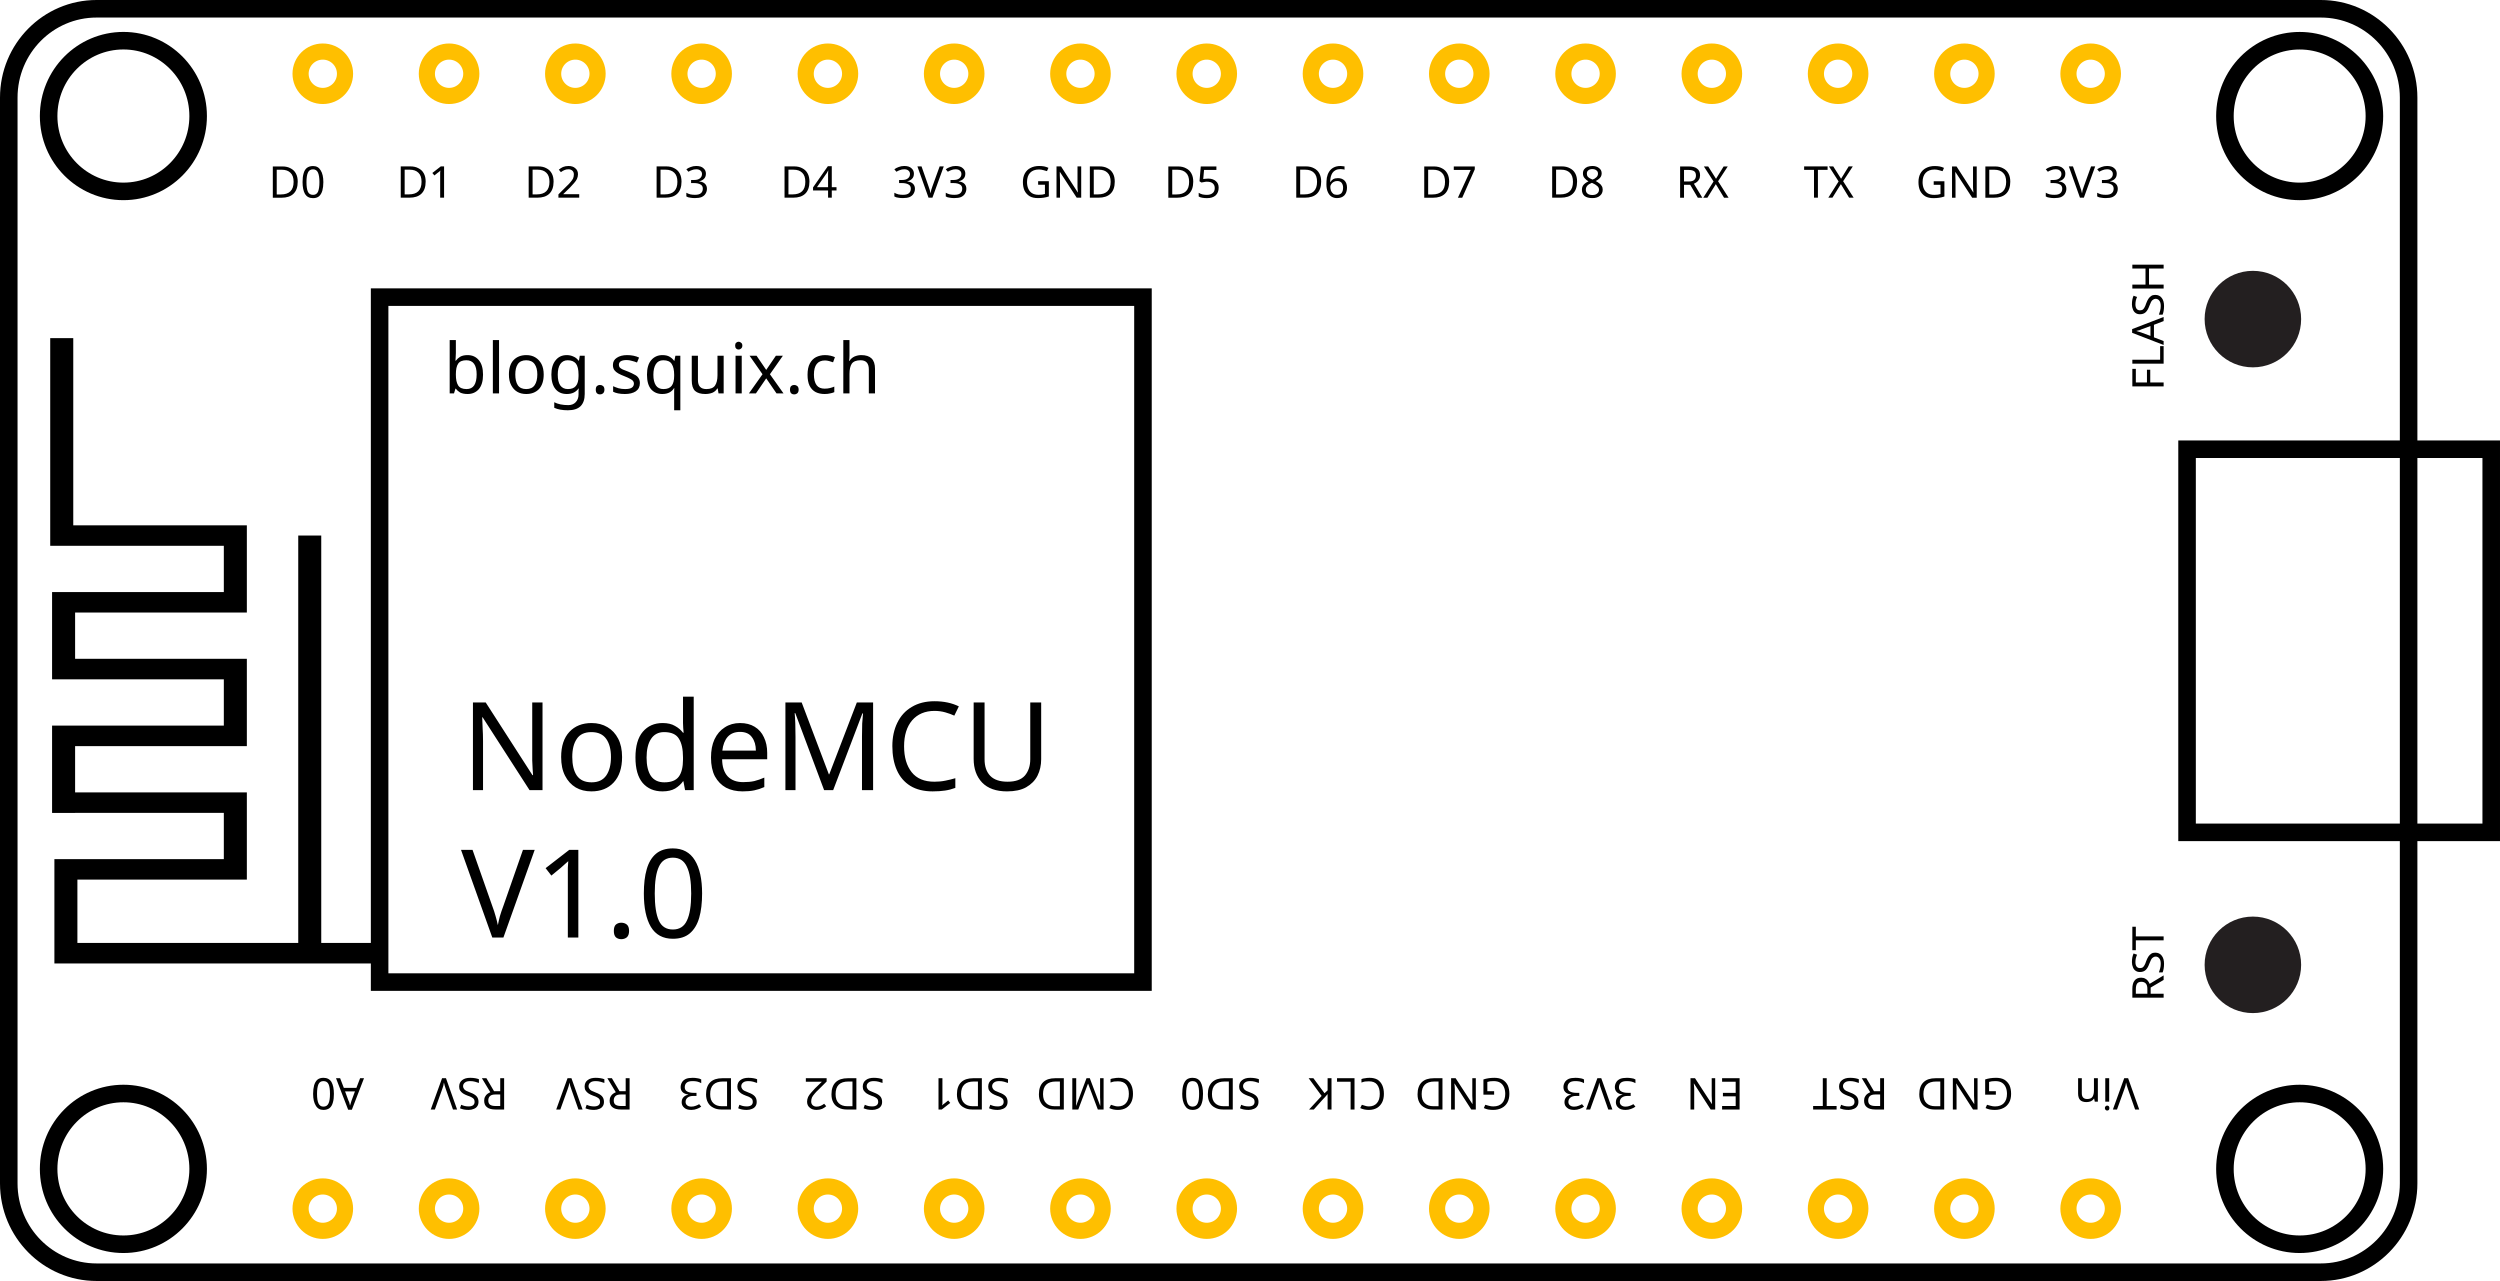
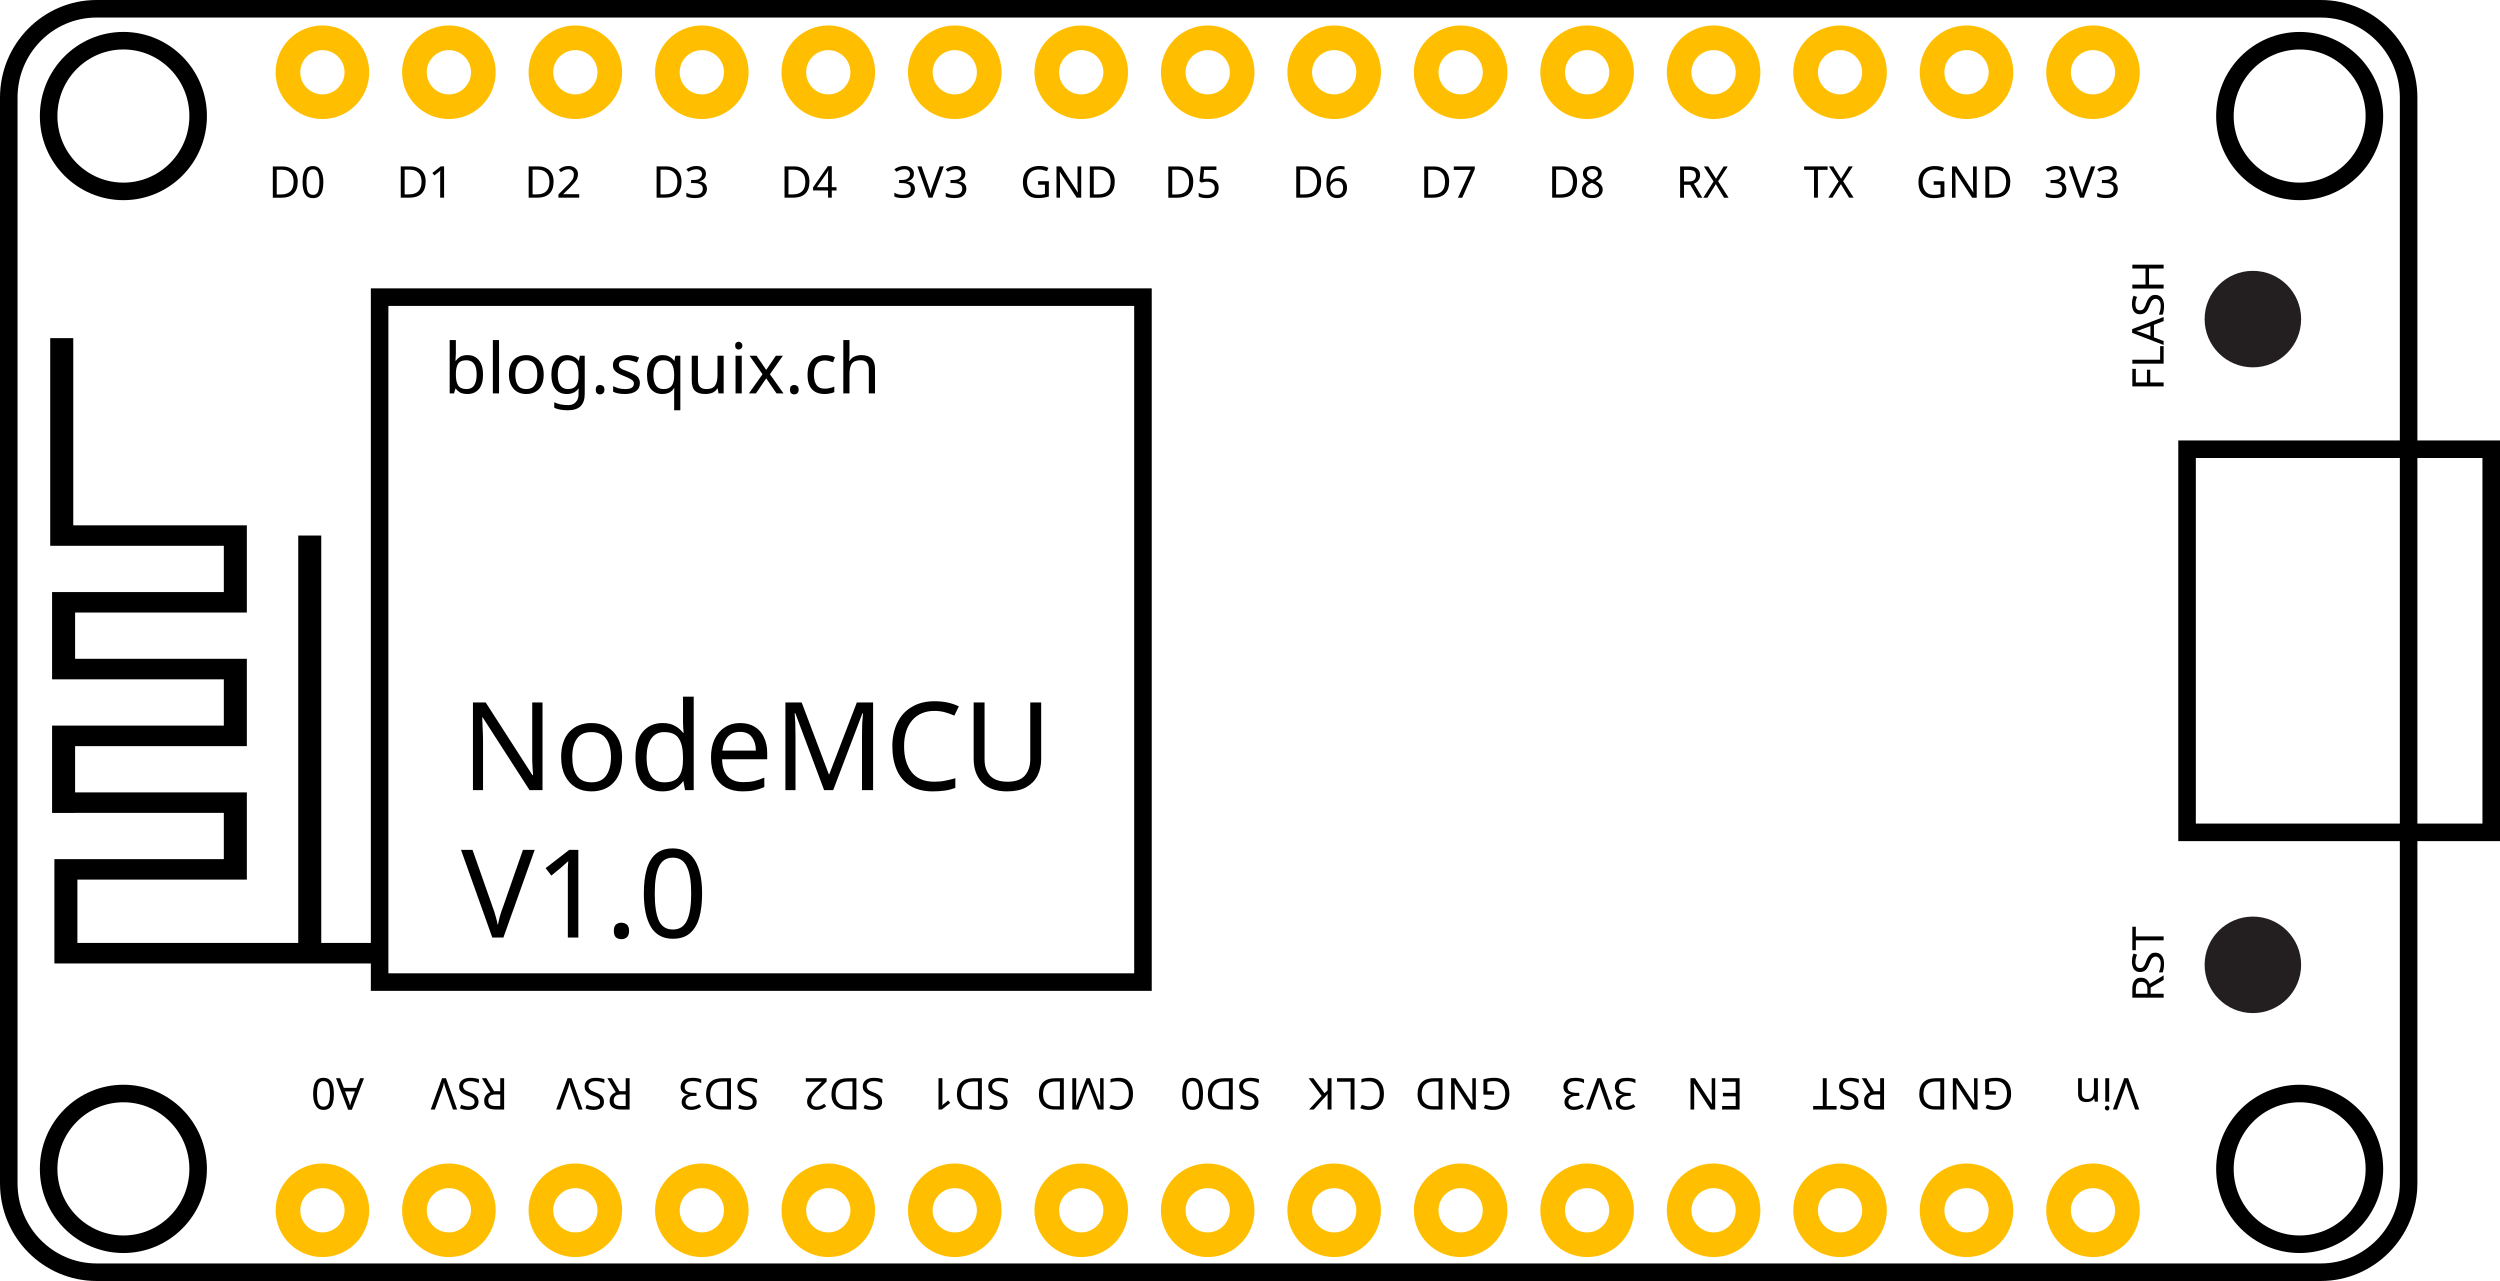
- <svg xmlns="http://www.w3.org/2000/svg" version="1.1" id="Layer_1" x="0px" y="0px" width="177.961" height="91.186" viewBox="0 0 177.961 91.186" enable-background="new 0 0 141 72" xml:space="preserve">
+ <svg xmlns="http://www.w3.org/2000/svg" version="1.1" id="Layer_1" x="0px" y="0px" width="178.165" height="91.291" viewBox="0 0 178.165 91.291" enable-background="new 0 0 141 72" xml:space="preserve">
  <defs id="defs367" />
-   <g id="g1133" transform="matrix(0.9377736,0,0,0.9377736,0.6245735,0.6245735)">
-     <g id="silkscreen">
+   <g id="g906" transform="matrix(0.08,0,0,0.08,-221.9916,-112.9018)">
+     <g id="g908" />
+   </g>
+   <g id="g912" transform="matrix(0.08,0,0,0.08,-221.9916,-112.9018)" />
+   <g id="g920" transform="matrix(0.08,0,0,0.08,-221.9916,-112.9018)" />
+   <g id="g926" transform="matrix(0.08,0,0,0.08,-221.9916,-112.9018)" />
+   <g id="g932" transform="matrix(0.08,0,0,0.08,-221.9916,-112.9018)" />
+   <g id="g938" transform="matrix(0.08,0,0,0.08,-221.9916,-112.9018)" />
+   <g id="g944" transform="matrix(0.08,0,0,0.08,-221.9916,-112.9018)" />
+   <g id="g950" transform="matrix(0.08,0,0,0.08,-221.9916,-112.9018)" />
+   <g id="g956" transform="matrix(0.08,0,0,0.08,-221.9916,-112.9018)" />
+   <g id="g962" transform="matrix(0.08,0,0,0.08,-221.9916,-112.9018)" />
+   <g id="g968" transform="matrix(0.08,0,0,0.08,-221.9916,-112.9018)" />
+   <g id="g974" transform="matrix(0.08,0,0,0.08,-221.9916,-112.9018)" />
+   <g id="g980" transform="matrix(0.08,0,0,0.08,-221.9916,-112.9018)" />
+   <g id="g986" transform="matrix(0.08,0,0,0.08,-221.9916,-112.9018)" />
+   <g id="g992" transform="matrix(0.08,0,0,0.08,-221.9916,-112.9018)" />
+   <g id="g998" transform="matrix(0.08,0,0,0.08,-221.9916,-112.9018)" />
+   <g id="g1004" transform="matrix(0.08,0,0,0.08,-221.9916,-112.9018)" />
+   <g id="g1010" transform="matrix(0.08,0,0,0.08,-221.9916,-112.9018)" />
+   <g id="g1016" transform="matrix(0.08,0,0,0.08,-221.9916,-112.9018)" />
+   <g id="g1022" transform="matrix(0.08,0,0,0.08,-221.9916,-112.9018)" />
+   <g id="g1028" transform="matrix(0.08,0,0,0.08,-221.9916,-112.9018)" />
+   <g id="g1034" transform="matrix(0.08,0,0,0.08,-221.9916,-112.9018)" />
+   <g id="g1040" transform="matrix(0.08,0,0,0.08,-221.9916,-112.9018)" />
+   <g id="g1046" transform="matrix(0.08,0,0,0.08,-221.9916,-112.9018)" />
+   <g id="g1052" transform="matrix(0.08,0,0,0.08,-221.9916,-112.9018)" />
+   <g id="g1058" transform="matrix(0.08,0,0,0.08,-221.9916,-112.9018)" />
+   <g id="g1064" transform="matrix(0.08,0,0,0.08,-221.9916,-112.9018)" />
+   <g id="g1070" transform="matrix(0.08,0,0,0.08,-221.9916,-112.9018)" />
+   <g id="g1076" transform="matrix(0.08,0,0,0.08,-221.9916,-112.9018)" />
+   <g id="g1082" transform="matrix(0.08,0,0,0.08,-221.9916,-112.9018)" />
+   <g id="g1088" transform="matrix(0.08,0,0,0.08,-221.9916,-112.9018)" />
+   <g id="g1102" transform="matrix(0.08,0,0,0.08,-221.9916,-112.9018)" />
+   <g id="g1108" transform="matrix(0.08,0,0,0.08,-221.9916,-112.9018)" />
+   <g id="g1114" transform="matrix(0.08,0,0,0.08,-221.9916,-112.9018)" />
+   <g id="g1128" transform="matrix(0.08,0,0,0.08,-221.9916,-112.9018)" />
+   <g id="g1134" transform="matrix(0.08,0,0,0.08,-221.9916,-112.9018)" />
+   <g id="g1140" transform="matrix(0.08,0,0,0.08,-221.9916,-112.9018)" />
+   <g id="g1146" transform="matrix(0.08,0,0,0.08,-221.9916,-112.9018)" />
+   <g id="g1152" transform="matrix(0.08,0,0,0.08,-221.9916,-112.9018)" />
+   <g id="g1158" transform="matrix(0.08,0,0,0.08,-221.9916,-112.9018)" />
+   <g id="g1164" transform="matrix(0.08,0,0,0.08,-221.9916,-112.9018)" />
+   <g id="g1170" transform="matrix(0.08,0,0,0.08,-221.9916,-112.9018)" />
+   <g id="g1176" transform="matrix(0.08,0,0,0.08,-221.9916,-112.9018)" />
+   <g id="g1182" transform="matrix(0.08,0,0,0.08,-221.9916,-112.9018)" />
+   <g id="g1188" transform="matrix(0.08,0,0,0.08,-221.9916,-112.9018)" />
+   <g id="g1194" transform="matrix(0.08,0,0,0.08,-221.9916,-112.9018)" />
+   <g id="g1200" transform="matrix(0.08,0,0,0.08,-221.9916,-112.9018)" />
+   <g id="g1206" transform="matrix(0.08,0,0,0.08,-221.9916,-112.9018)" />
+   <g id="g1212" transform="matrix(0.08,0,0,0.08,-221.9916,-112.9018)" />
+   <g id="g1218" transform="matrix(0.08,0,0,0.08,-221.9916,-112.9018)" />
+   <g id="g1224" transform="matrix(0.08,0,0,0.08,-221.9916,-112.9018)" />
+   <g id="g1230" transform="matrix(0.08,0,0,0.08,-221.9916,-112.9018)" />
+   <g id="g1236" transform="matrix(0.08,0,0,0.08,-221.9916,-112.9018)" />
+   <g id="g1242" transform="matrix(0.08,0,0,0.08,-221.9916,-112.9018)" />
+   <g id="g1248" transform="matrix(0.08,0,0,0.08,-221.9916,-112.9018)" />
+   <g id="g1254" transform="matrix(0.08,0,0,0.08,-221.9916,-112.9018)" />
+   <g id="g1260" transform="matrix(0.08,0,0,0.08,-221.9916,-112.9018)" />
+   <g id="g1266" transform="matrix(0.08,0,0,0.08,-221.9916,-112.9018)" />
+   <g id="g1272" transform="matrix(0.08,0,0,0.08,-221.9916,-112.9018)" />
+   <g id="g1278" transform="matrix(0.08,0,0,0.08,-221.9916,-112.9018)" />
+   <g id="g1284" transform="matrix(0.08,0,0,0.08,-221.9916,-112.9018)" />
+   <g id="g1290" transform="matrix(0.08,0,0,0.08,-221.9916,-112.9018)" />
+   <g id="g1296" transform="matrix(0.08,0,0,0.08,-221.9916,-112.9018)" />
+   <g id="g1302" transform="matrix(0.08,0,0,0.08,-221.9916,-112.9018)" />
+   <g id="g1308" transform="matrix(0.08,0,0,0.08,-221.9916,-112.9018)" />
+   <g id="g1314" transform="matrix(0.08,0,0,0.08,-221.9916,-112.9018)" />
+   <g id="g1320" transform="matrix(0.08,0,0,0.08,-221.9916,-112.9018)" />
+   <g id="g1326" transform="matrix(0.08,0,0,0.08,-221.9916,-112.9018)" />
+   <g id="g1332" transform="matrix(0.08,0,0,0.08,-221.9916,-112.9018)" />
+   <g id="g1338" transform="matrix(0.08,0,0,0.08,-221.9916,-112.9018)" />
+   <g id="g1344" transform="matrix(0.08,0,0,0.08,-221.9916,-112.9018)" />
+   <g id="g1350" transform="matrix(0.08,0,0,0.08,-221.9916,-112.9018)" />
+   <g id="g1356" transform="matrix(0.08,0,0,0.08,-221.9916,-112.9018)" />
+   <g id="g1362" transform="matrix(0.08,0,0,0.08,-221.9916,-112.9018)" />
+   <g id="g1368" transform="matrix(0.08,0,0,0.08,-221.9916,-112.9018)" />
+   <g id="g1374" transform="matrix(0.08,0,0,0.08,-221.9916,-112.9018)" />
+   <g id="g1380" transform="matrix(0.08,0,0,0.08,-221.9916,-112.9018)" />
+   <g id="g1386" transform="matrix(0.08,0,0,0.08,-221.9916,-112.9018)" />
+   <g id="g1392" transform="matrix(0.08,0,0,0.08,-221.9916,-112.9018)" />
+   <g id="g1398" transform="matrix(0.08,0,0,0.08,-221.9916,-112.9018)" />
+   <g id="g1404" transform="matrix(0.08,0,0,0.08,-221.9916,-112.9018)" />
+   <g id="g1410" transform="matrix(0.08,0,0,0.08,-221.9916,-112.9018)" />
+   <g id="g1416" transform="matrix(0.08,0,0,0.08,-221.9916,-112.9018)" />
+   <g id="g1422" transform="matrix(0.08,0,0,0.08,-221.9916,-112.9018)" />
+   <g id="g1428" transform="matrix(0.08,0,0,0.08,-221.9916,-112.9018)" />
+   <g id="g1434" transform="matrix(0.08,0,0,0.08,-221.9916,-112.9018)" />
+   <g id="g1440" transform="matrix(0.08,0,0,0.08,-221.9916,-112.9018)" />
+   <g id="g1446" transform="matrix(0.08,0,0,0.08,-221.9916,-112.9018)" />
+   <g id="g1452" transform="matrix(0.08,0,0,0.08,-221.9916,-112.9018)" />
+   <g id="g1458" transform="matrix(0.08,0,0,0.08,-221.9916,-112.9018)" />
+   <g id="g1464" transform="matrix(0.08,0,0,0.08,-221.9916,-112.9018)" />
+   <g id="g1470" transform="matrix(0.08,0,0,0.08,-221.9916,-112.9018)" />
+   <g id="g1476" transform="matrix(0.08,0,0,0.08,-221.9916,-112.9018)" />
+   <g id="g1482" transform="matrix(0.08,0,0,0.08,-221.9916,-112.9018)" />
+   <g id="g1488" transform="matrix(0.08,0,0,0.08,-221.9916,-112.9018)" />
+   <g id="g1494" transform="matrix(0.08,0,0,0.08,-221.9916,-112.9018)" />
+   <g id="g1500" transform="matrix(0.08,0,0,0.08,-221.9916,-112.9018)" />
+   <g id="g1506" transform="matrix(0.08,0,0,0.08,-221.9916,-112.9018)" />
+   <g id="g1512" transform="matrix(0.08,0,0,0.08,-221.9916,-112.9018)" />
+   <g id="g1518" transform="matrix(0.08,0,0,0.08,-221.9916,-112.9018)" />
+   <g id="g1524" transform="matrix(0.08,0,0,0.08,-221.9916,-112.9018)" />
+   <g id="g1530" transform="matrix(0.08,0,0,0.08,-221.9916,-112.9018)" />
+   <g id="g1646" transform="matrix(0.08,0,0,0.08,-221.9916,-112.9018)" />
+   <g id="g1318">
+     <g transform="matrix(0.9388492,0,0,0.9388492,0.6252899,0.6252899)" id="silkscreen">
      <path style="fill:none;stroke:#000000;stroke-width:1.332;stroke-opacity:1" id="path2" d="M 175.497,3.4800006e-8 H 6.666 C 2.984,3.4800006e-8 0,3.018 0,6.744 V 89.162 c 0,3.723 2.984,6.743 6.666,6.743 H 175.497 c 3.683,0 6.67,-3.021 6.67,-6.743 V 6.743 C 182.166,3.018 179.18,3.4800006e-8 175.497,3.4800006e-8 Z M 8.702,2.423 c 3.133,0 5.673,2.563 5.673,5.721 0,3.157 -2.538,5.718 -5.673,5.718 -3.137,0 -5.676,-2.56 -5.676,-5.718 0,-3.157 2.539,-5.721 5.676,-5.721 z m 0,91.359 c -3.137,0 -5.676,-2.558 -5.676,-5.716 0,-3.161 2.538,-5.726 5.676,-5.726 3.133,0 5.673,2.565 5.673,5.726 0,3.158 -2.54,5.716 -5.673,5.716 z m 165.195,0 c -3.136,0 -5.674,-2.558 -5.674,-5.716 0,-3.161 2.538,-5.726 5.674,-5.726 3.134,0 5.673,2.565 5.673,5.726 0,3.158 -2.54,5.716 -5.673,5.716 z m 0,-79.919 c -3.136,0 -5.674,-2.562 -5.674,-5.718 0,-3.157 2.538,-5.72 5.674,-5.72 3.134,0 5.673,2.562 5.673,5.72 0,3.156 -2.54,5.718 -5.673,5.718 z" />
      <text style="font-size:3.33px;font-family:OCRA;fill:#000000;stroke-width:1.332" id="text244" font-size="2.5" x="19.713" y="14.344">D0</text>
      <text style="font-size:3.33px;font-family:OCRA;fill:#000000;stroke-width:1.332" id="text246" font-size="2.5" x="29.424" y="14.341">D1</text>
      <text style="font-size:3.33px;font-family:OCRA;fill:#000000;stroke-width:1.332" id="text248" font-size="2.5" x="39.136" y="14.341">D2</text>
      <text style="font-size:3.33px;font-family:OCRA;fill:#000000;stroke-width:1.332" id="text250" font-size="2.5" x="48.847" y="14.341">D3</text>
      <text style="font-size:3.33px;font-family:OCRA;fill:#000000;stroke-width:1.332" id="text252" font-size="2.5" x="58.558" y="14.341">D4</text>
      <text style="font-size:3.33px;font-family:OCRA;fill:#000000;stroke-width:1.332" id="text254" font-size="2.5" x="67.066" y="14.341">3V3</text>
      <text style="font-size:3.33px;font-family:OCRA;fill:#000000;stroke-width:1.332" id="text256" font-size="2.5" x="76.777" y="14.341">GND</text>
      <text style="font-size:3.33px;font-family:OCRA;fill:#000000;stroke-width:1.332" id="text258" font-size="2.5" x="87.693" y="14.344">D5</text>
      <text style="font-size:3.33px;font-family:OCRA;fill:#000000;stroke-width:1.332" id="text260" font-size="2.5" x="97.404" y="14.341">D6</text>
      <text style="font-size:3.33px;font-family:OCRA;fill:#000000;stroke-width:1.332" id="text262" font-size="2.5" x="107.116" y="14.344">D7</text>
      <text style="font-size:3.33px;font-family:OCRA;fill:#000000;stroke-width:1.332" id="text264" font-size="2.5" x="116.828" y="14.341">D8</text>
      <text style="font-size:3.33px;font-family:OCRA;fill:#000000;stroke-width:1.332" id="text266" font-size="2.5" x="126.538" y="14.344">RX</text>
      <text style="font-size:3.33px;font-family:OCRA;fill:#000000;stroke-width:1.332" id="text268" font-size="2.5" x="136.25" y="14.341">TX</text>
      <text style="font-size:3.33px;font-family:OCRA;fill:#000000;stroke-width:1.332" id="text270" font-size="2.5" x="144.757" y="14.344">GND</text>
      <text style="font-size:3.33px;font-family:OCRA;fill:#000000;stroke-width:1.332" id="text272" font-size="2.5" x="154.469" y="14.341">3V3</text>
      <text style="font-size:3.33px;font-family:OCRA;fill:#000000;stroke-width:1.332" id="text274" font-size="2.5" transform="scale(-1)" x="-161.719" y="-81.177">Vin</text>
      <text style="font-size:3.33px;font-family:OCRA;fill:#000000;stroke-width:1.332" id="text276" font-size="2.5" transform="scale(-1)" x="-152.197" y="-81.177">GND</text>
      <text style="font-size:3.33px;font-family:OCRA;fill:#000000;stroke-width:1.332" id="text278" font-size="2.5" transform="scale(-1)" x="-142.675" y="-81.177">RST</text>
      <text style="font-size:3.33px;font-family:OCRA;fill:#000000;stroke-width:1.332" id="text280" font-size="2.5" transform="scale(-1)" x="-131.709" y="-81.177">EN</text>
      <text style="font-size:3.33px;font-family:OCRA;fill:#000000;stroke-width:1.332" id="text282" font-size="2.5" transform="scale(-1)" x="-123.631" y="-81.177">3V3</text>
      <text style="font-size:3.33px;font-family:OCRA;fill:#000000;stroke-width:1.332" id="text284" font-size="2.5" transform="scale(-1)" x="-114.109" y="-81.177">GND</text>
      <text style="font-size:3.33px;font-family:OCRA;fill:#000000;stroke-width:1.332" id="text286" font-size="2.5" transform="scale(-1)" x="-104.587" y="-81.177">CLK</text>
      <text style="font-size:3.33px;font-family:OCRA;fill:#000000;stroke-width:1.332" id="text288" font-size="2.5" transform="scale(-1)" x="-95.065" y="-81.177">SD0</text>
      <text style="font-size:3.33px;font-family:OCRA;fill:#000000;stroke-width:1.332" id="text290" font-size="2.5" transform="scale(-1)" x="-85.541" y="-81.177">CMD</text>
      <text style="font-size:3.33px;font-family:OCRA;fill:#000000;stroke-width:1.332" id="text292" font-size="2.5" transform="scale(-1)" x="-76.019" y="-81.177">SD1</text>
      <text style="font-size:3.33px;font-family:OCRA;fill:#000000;stroke-width:1.332" id="text294" font-size="2.5" transform="scale(-1)" x="-66.497" y="-81.177">SD2</text>
      <text style="font-size:3.33px;font-family:OCRA;fill:#000000;stroke-width:1.332" id="text296" font-size="2.5" transform="scale(-1)" x="-56.975" y="-81.177">SD3</text>
      <text style="font-size:3.33px;font-family:OCRA;fill:#000000;stroke-width:1.332" id="text298" font-size="2.5" transform="scale(-1)" x="-47.453" y="-81.177">RSV</text>
      <text style="font-size:3.33px;font-family:OCRA;fill:#000000;stroke-width:1.332" id="text300" font-size="2.5" transform="scale(-1)" x="-37.931" y="-81.177">RSV</text>
      <text style="font-size:3.33px;font-family:OCRA;fill:#000000;stroke-width:1.332" id="text302" font-size="2.5" transform="scale(-1)" x="-26.965" y="-81.177">A0</text>
      <rect style="fill:none;stroke:#000000;stroke-width:1.332;stroke-opacity:1" id="rect304" height="29.082" width="23.088" y="33.434" x="165.349" />
      <circle style="fill:#231f20;stroke-width:1.332" id="circle308" r="3.663" cy="23.556" cx="170.345" />
      <circle style="fill:#231f20;stroke-width:1.332" id="circle312" r="3.663" cy="72.573" cx="170.345" />
      <text style="font-size:3.33px;font-family:OCRA;fill:#000000;stroke-width:1.332" id="text314" font-size="2.5" transform="rotate(-90)" x="-28.991" y="163.572">FLASH</text>
      <text style="font-size:3.33px;font-family:OCRA;fill:#000000;stroke-width:1.332" id="text316" font-size="2.5" transform="rotate(-90)" x="-75.391" y="163.57">RST</text>
      <rect style="fill:none;stroke:#000000;stroke-width:1.332;stroke-opacity:1" id="rect318" height="51.993" width="57.944" y="21.889" x="28.15" />
      <path style="fill:#000000;stroke-width:1.332" d="M 3.146,25 V 40.764 H 16.324 v 3.512 H 3.287 v 6.625 H 16.324 v 3.512 H 5.035 3.287 v 1.557 3.514 1.555 0.004 h 1.748 v -0.004 H 16.324 v 3.51 c -4.287,0 -8.574,0 -12.861,0 v 7.92 H 5.209 28.771 V 70.91 H 23.719 V 39.986 H 21.973 V 70.91 H 5.209 v -4.807 H 16.324 v 0.002 h 1.748 v -0.002 -6.621 H 5.035 V 55.969 H 18.072 V 54.412 49.344 H 5.035 V 45.832 H 18.072 v -1.557 -5.066 H 4.895 V 25 Z" id="rect320" />
      <text id="text360-4" x="34.329" y="59.311" style="font-size:15.984px;fill:#000000;stroke-width:1.332">
        <tspan x="34.329" y="59.311" font-size="7" id="tspan356-0" style="font-size:9.324px;font-family:OCRA;fill:#000000;stroke-width:1.332">NodeMCU</tspan>
        <tspan x="34.329" y="70.5" font-size="7" id="tspan358-8" style="font-size:9.324px;font-family:OCRA;fill:#000000;stroke-width:1.332">V1.0</tspan>
      </text>
      <text font-size="4" id="text362-9" x="33.014" y="29.194" style="font-size:5.328px;font-family:OCRA;fill:#000000;stroke-width:1.332">blog.squix.ch</text>
    </g>
    <g id="copper1">
      <g id="copper0">
-         <ellipse ry="1.687" rx="1.685" transform="rotate(90)" style="fill:none;stroke:#ffbf00;stroke-width:1.226" cy="-138.861" cx="91.079" id="connector5pin" />
-         <ellipse ry="1.687" rx="1.685" transform="rotate(90)" style="fill:none;stroke:#ffbf00;stroke-width:1.226" cy="-158.032" cx="4.933" id="connector0pin" />
-         <ellipse ry="1.687" rx="1.685" transform="rotate(90)" style="fill:none;stroke:#ffbf00;stroke-width:1.226" cy="-148.447" cx="4.933" id="connector1pin" />
-         <ellipse ry="1.687" rx="1.685" transform="rotate(90)" style="fill:none;stroke:#ffbf00;stroke-width:1.226" cy="-138.861" cx="4.933" id="connector2pin" />
-         <ellipse ry="1.687" rx="1.685" transform="rotate(90)" style="fill:none;stroke:#ffbf00;stroke-width:1.226" cy="-129.276" cx="4.933" id="connector3pin" />
-         <ellipse ry="1.687" rx="1.685" transform="rotate(90)" style="fill:none;stroke:#ffbf00;stroke-width:1.226" cy="-119.691" cx="4.933" id="connector4pin" />
-         <ellipse ry="1.687" rx="1.685" transform="rotate(90)" style="fill:none;stroke:#ffbf00;stroke-width:1.226" cy="-148.447" cx="91.079" id="connector6pin" />
-         <ellipse ry="1.687" rx="1.685" transform="rotate(90)" style="fill:none;stroke:#ffbf00;stroke-width:1.226" cy="-158.032" cx="91.079" id="connector7pin" />
-         <ellipse ry="1.687" rx="1.685" transform="rotate(90)" style="fill:none;stroke:#ffbf00;stroke-width:1.226" cy="-129.276" cx="91.079" id="connector7pin_1_" />
-         <ellipse ry="1.687" rx="1.685" transform="rotate(90)" style="fill:none;stroke:#ffbf00;stroke-width:1.226" cy="-110.105" cx="4.933" id="connector0pin_1_" />
-         <ellipse ry="1.687" rx="1.685" transform="rotate(90)" style="fill:none;stroke:#ffbf00;stroke-width:1.226" cy="-100.52" cx="4.933" id="connector1pin_1_" />
-         <ellipse ry="1.687" rx="1.685" transform="rotate(90)" style="fill:none;stroke:#ffbf00;stroke-width:1.226" cy="-90.935" cx="4.933" id="connector2pin_1_" />
-         <ellipse ry="1.687" rx="1.685" transform="rotate(90)" style="fill:none;stroke:#ffbf00;stroke-width:1.226" cy="-81.349" cx="4.933" id="connector3pin_1_" />
-         <ellipse ry="1.687" rx="1.685" transform="rotate(90)" style="fill:none;stroke:#ffbf00;stroke-width:1.226" cy="-71.764" cx="4.933" id="connector4pin_1_" />
-         <ellipse ry="1.687" rx="1.685" transform="rotate(90)" style="fill:none;stroke:#ffbf00;stroke-width:1.226" cy="-62.179" cx="4.933" id="connector1pin_2_" />
-         <ellipse ry="1.687" rx="1.685" transform="rotate(90)" style="fill:none;stroke:#ffbf00;stroke-width:1.226" cy="-52.593" cx="4.933" id="connector2pin_2_" />
-         <ellipse ry="1.687" rx="1.685" transform="rotate(90)" style="fill:none;stroke:#ffbf00;stroke-width:1.226" cy="-43.008" cx="4.933" id="connector3pin_2_" />
-         <ellipse ry="1.687" rx="1.685" transform="rotate(90)" style="fill:none;stroke:#ffbf00;stroke-width:1.226" cy="-33.423" cx="4.933" id="connector4pin_2_" />
-         <ellipse ry="1.687" rx="1.685" transform="rotate(90)" style="fill:none;stroke:#ffbf00;stroke-width:1.226" cy="-23.837" cx="4.933" id="connector4pin_3_" />
-         <ellipse ry="1.687" rx="1.685" transform="rotate(90)" style="fill:none;stroke:#ffbf00;stroke-width:1.226" cy="-90.935" cx="91.079" id="connector2pin_4_" />
-         <ellipse ry="1.687" rx="1.685" transform="rotate(90)" style="fill:none;stroke:#ffbf00;stroke-width:1.226" cy="-81.349" cx="91.079" id="connector3pin_4_" />
-         <ellipse ry="1.687" rx="1.685" transform="rotate(90)" style="fill:none;stroke:#ffbf00;stroke-width:1.226" cy="-71.764" cx="91.079" id="connector4pin_6_" />
-         <ellipse ry="1.687" rx="1.685" transform="rotate(90)" style="fill:none;stroke:#ffbf00;stroke-width:1.226" cy="-62.179" cx="91.079" id="connector1pin_3_" />
-         <ellipse ry="1.687" rx="1.685" transform="rotate(90)" style="fill:none;stroke:#ffbf00;stroke-width:1.226" cy="-52.593" cx="91.079" id="connector2pin_3_" />
-         <ellipse ry="1.687" rx="1.685" transform="rotate(90)" style="fill:none;stroke:#ffbf00;stroke-width:1.226" cy="-43.008" cx="91.079" id="connector3pin_3_" />
-         <ellipse ry="1.687" rx="1.685" transform="rotate(90)" style="fill:none;stroke:#ffbf00;stroke-width:1.226" cy="-33.423" cx="91.079" id="connector4pin_5_" />
-         <ellipse ry="1.687" rx="1.685" transform="rotate(90)" style="fill:none;stroke:#ffbf00;stroke-width:1.226" cy="-23.837" cx="91.079" id="connector4pin_4_" />
-         <ellipse ry="1.687" rx="1.685" transform="rotate(90)" style="fill:none;stroke:#ffbf00;stroke-width:1.226" cy="-119.691" cx="91.079" id="connector2pin_5_" />
-         <ellipse ry="1.687" rx="1.685" transform="rotate(90)" style="fill:none;stroke:#ffbf00;stroke-width:1.226" cy="-110.105" cx="91.079" id="connector3pin_5_" />
-         <ellipse ry="1.687" rx="1.685" transform="rotate(90)" style="fill:none;stroke:#ffbf00;stroke-width:1.226" cy="-100.52" cx="91.079" id="connector4pin_7_" />
+         <path d="m 22.977,83.796 c 1.356,0 2.456,1.1 2.456,2.456 0,1.356 -1.1,2.456 -2.456,2.456 -1.356,0 -2.456,-1.1 -2.456,-2.456 0,-1.356 1.1,-2.456 2.456,-2.456 z" style="fill:none;stroke:#ffbf00;stroke-width:1.758;stroke-linecap:butt;stroke-linejoin:miter;stroke-miterlimit:4;stroke-dasharray:none;stroke-opacity:1" id="path3231" />
+         <path id="path3233" style="fill:none;stroke:#ffbf00;stroke-width:1.758;stroke-linecap:butt;stroke-linejoin:miter;stroke-miterlimit:4;stroke-dasharray:none;stroke-opacity:1" d="m 31.99,83.796 c 1.356,0 2.456,1.1 2.456,2.456 0,1.356 -1.1,2.456 -2.456,2.456 -1.356,0 -2.456,-1.1 -2.456,-2.456 0,-1.356 1.1,-2.456 2.456,-2.456 z" />
+         <path d="m 41.003,83.796 c 1.356,0 2.456,1.1 2.456,2.456 0,1.356 -1.1,2.456 -2.456,2.456 -1.356,0 -2.456,-1.1 -2.456,-2.456 0,-1.356 1.1,-2.456 2.456,-2.456 z" style="fill:none;stroke:#ffbf00;stroke-width:1.758;stroke-linecap:butt;stroke-linejoin:miter;stroke-miterlimit:4;stroke-dasharray:none;stroke-opacity:1" id="path3235" />
+         <path id="path3237" style="fill:none;stroke:#ffbf00;stroke-width:1.758;stroke-linecap:butt;stroke-linejoin:miter;stroke-miterlimit:4;stroke-dasharray:none;stroke-opacity:1" d="m 50.016,83.796 c 1.356,0 2.456,1.1 2.456,2.456 0,1.356 -1.1,2.456 -2.456,2.456 -1.356,0 -2.456,-1.1 -2.456,-2.456 0,-1.356 1.1,-2.456 2.456,-2.456 z" />
+         <path d="m 59.029,83.796 c 1.356,0 2.456,1.1 2.456,2.456 0,1.356 -1.1,2.456 -2.456,2.456 -1.356,0 -2.456,-1.1 -2.456,-2.456 0,-1.356 1.1,-2.456 2.456,-2.456 z" style="fill:none;stroke:#ffbf00;stroke-width:1.758;stroke-linecap:butt;stroke-linejoin:miter;stroke-miterlimit:4;stroke-dasharray:none;stroke-opacity:1" id="path3239" />
+         <path id="path3241" style="fill:none;stroke:#ffbf00;stroke-width:1.758;stroke-linecap:butt;stroke-linejoin:miter;stroke-miterlimit:4;stroke-dasharray:none;stroke-opacity:1" d="m 68.042,83.796 c 1.356,0 2.456,1.1 2.456,2.456 0,1.356 -1.1,2.456 -2.456,2.456 -1.356,0 -2.456,-1.1 -2.456,-2.456 0,-1.356 1.1,-2.456 2.456,-2.456 z" />
+         <path d="m 77.055,83.796 c 1.356,0 2.456,1.1 2.456,2.456 0,1.356 -1.1,2.456 -2.456,2.456 -1.356,0 -2.456,-1.1 -2.456,-2.456 0,-1.356 1.1,-2.456 2.456,-2.456 z" style="fill:none;stroke:#ffbf00;stroke-width:1.758;stroke-linecap:butt;stroke-linejoin:miter;stroke-miterlimit:4;stroke-dasharray:none;stroke-opacity:1" id="path3243" />
+         <path id="path3245" style="fill:none;stroke:#ffbf00;stroke-width:1.758;stroke-linecap:butt;stroke-linejoin:miter;stroke-miterlimit:4;stroke-dasharray:none;stroke-opacity:1" d="m 86.068,83.796 c 1.356,0 2.456,1.1 2.456,2.456 0,1.356 -1.1,2.456 -2.456,2.456 -1.356,0 -2.456,-1.1 -2.456,-2.456 0,-1.356 1.1,-2.456 2.456,-2.456 z" />
+         <path d="m 95.081,83.796 c 1.356,0 2.456,1.1 2.456,2.456 0,1.356 -1.1,2.456 -2.456,2.456 -1.356,0 -2.456,-1.1 -2.456,-2.456 0,-1.356 1.1,-2.456 2.456,-2.456 z" style="fill:none;stroke:#ffbf00;stroke-width:1.758;stroke-linecap:butt;stroke-linejoin:miter;stroke-miterlimit:4;stroke-dasharray:none;stroke-opacity:1" id="path3247" />
+         <path id="path3249" style="fill:none;stroke:#ffbf00;stroke-width:1.758;stroke-linecap:butt;stroke-linejoin:miter;stroke-miterlimit:4;stroke-dasharray:none;stroke-opacity:1" d="m 104.094,83.796 c 1.356,0 2.456,1.1 2.456,2.456 0,1.356 -1.1,2.456 -2.456,2.456 -1.356,0 -2.456,-1.1 -2.456,-2.456 0,-1.356 1.1,-2.456 2.456,-2.456 z" />
+         <path d="m 113.107,83.796 c 1.356,0 2.456,1.1 2.456,2.456 0,1.356 -1.1,2.456 -2.456,2.456 -1.356,0 -2.456,-1.1 -2.456,-2.456 0,-1.356 1.1,-2.456 2.456,-2.456 z" style="fill:none;stroke:#ffbf00;stroke-width:1.758;stroke-linecap:butt;stroke-linejoin:miter;stroke-miterlimit:4;stroke-dasharray:none;stroke-opacity:1" id="path3251" />
+         <path id="path3253" style="fill:none;stroke:#ffbf00;stroke-width:1.758;stroke-linecap:butt;stroke-linejoin:miter;stroke-miterlimit:4;stroke-dasharray:none;stroke-opacity:1" d="m 122.12,83.796 c 1.356,0 2.456,1.1 2.456,2.456 0,1.356 -1.1,2.456 -2.456,2.456 -1.356,0 -2.456,-1.1 -2.456,-2.456 0,-1.356 1.1,-2.456 2.456,-2.456 z" />
+         <path d="m 131.133,83.796 c 1.356,0 2.456,1.1 2.456,2.456 0,1.356 -1.1,2.456 -2.456,2.456 -1.356,0 -2.456,-1.1 -2.456,-2.456 0,-1.356 1.1,-2.456 2.456,-2.456 z" style="fill:none;stroke:#ffbf00;stroke-width:1.758;stroke-linecap:butt;stroke-linejoin:miter;stroke-miterlimit:4;stroke-dasharray:none;stroke-opacity:1" id="path3255" />
+         <path id="path3257" style="fill:none;stroke:#ffbf00;stroke-width:1.758;stroke-linecap:butt;stroke-linejoin:miter;stroke-miterlimit:4;stroke-dasharray:none;stroke-opacity:1" d="m 140.146,83.796 c 1.356,0 2.456,1.1 2.456,2.456 0,1.356 -1.1,2.456 -2.456,2.456 -1.356,0 -2.456,-1.1 -2.456,-2.456 0,-1.356 1.1,-2.456 2.456,-2.456 z" />
+         <path d="m 149.159,83.796 c 1.356,0 2.456,1.1 2.456,2.456 0,1.356 -1.1,2.456 -2.456,2.456 -1.356,0 -2.456,-1.1 -2.456,-2.456 0,-1.356 1.1,-2.456 2.456,-2.456 z" style="fill:none;stroke:#ffbf00;stroke-width:1.758;stroke-linecap:butt;stroke-linejoin:miter;stroke-miterlimit:4;stroke-dasharray:none;stroke-opacity:1" id="path3259" />
+         <path id="path3278" style="fill:none;stroke:#ffbf00;stroke-width:1.758;stroke-linecap:butt;stroke-linejoin:miter;stroke-miterlimit:4;stroke-dasharray:none;stroke-opacity:1" d="m 22.977,2.693 c 1.356,0 2.456,1.1 2.456,2.456 0,1.356 -1.1,2.456 -2.456,2.456 -1.356,0 -2.456,-1.1 -2.456,-2.456 0,-1.356 1.1,-2.456 2.456,-2.456 z" />
+         <path d="m 31.99,2.693 c 1.356,0 2.456,1.1 2.456,2.456 0,1.356 -1.1,2.456 -2.456,2.456 -1.356,0 -2.456,-1.1 -2.456,-2.456 0,-1.356 1.1,-2.456 2.456,-2.456 z" style="fill:none;stroke:#ffbf00;stroke-width:1.758;stroke-linecap:butt;stroke-linejoin:miter;stroke-miterlimit:4;stroke-dasharray:none;stroke-opacity:1" id="path3280" />
+         <path id="path3282" style="fill:none;stroke:#ffbf00;stroke-width:1.758;stroke-linecap:butt;stroke-linejoin:miter;stroke-miterlimit:4;stroke-dasharray:none;stroke-opacity:1" d="m 41.003,2.693 c 1.356,0 2.456,1.1 2.456,2.456 0,1.356 -1.1,2.456 -2.456,2.456 -1.356,0 -2.456,-1.1 -2.456,-2.456 0,-1.356 1.1,-2.456 2.456,-2.456 z" />
+         <path d="m 50.016,2.693 c 1.356,0 2.456,1.1 2.456,2.456 0,1.356 -1.1,2.456 -2.456,2.456 -1.356,0 -2.456,-1.1 -2.456,-2.456 0,-1.356 1.1,-2.456 2.456,-2.456 z" style="fill:none;stroke:#ffbf00;stroke-width:1.758;stroke-linecap:butt;stroke-linejoin:miter;stroke-miterlimit:4;stroke-dasharray:none;stroke-opacity:1" id="path3284" />
+         <path id="path3286" style="fill:none;stroke:#ffbf00;stroke-width:1.758;stroke-linecap:butt;stroke-linejoin:miter;stroke-miterlimit:4;stroke-dasharray:none;stroke-opacity:1" d="m 59.029,2.693 c 1.356,0 2.456,1.1 2.456,2.456 0,1.356 -1.1,2.456 -2.456,2.456 -1.356,0 -2.456,-1.1 -2.456,-2.456 0,-1.356 1.1,-2.456 2.456,-2.456 z" />
+         <path d="m 68.042,2.693 c 1.356,0 2.456,1.1 2.456,2.456 0,1.356 -1.1,2.456 -2.456,2.456 -1.356,0 -2.456,-1.1 -2.456,-2.456 0,-1.356 1.1,-2.456 2.456,-2.456 z" style="fill:none;stroke:#ffbf00;stroke-width:1.758;stroke-linecap:butt;stroke-linejoin:miter;stroke-miterlimit:4;stroke-dasharray:none;stroke-opacity:1" id="path3288" />
+         <path id="path3290" style="fill:none;stroke:#ffbf00;stroke-width:1.758;stroke-linecap:butt;stroke-linejoin:miter;stroke-miterlimit:4;stroke-dasharray:none;stroke-opacity:1" d="m 77.055,2.693 c 1.356,0 2.456,1.1 2.456,2.456 0,1.356 -1.1,2.456 -2.456,2.456 -1.356,0 -2.456,-1.1 -2.456,-2.456 0,-1.356 1.1,-2.456 2.456,-2.456 z" />
+         <path d="m 86.068,2.693 c 1.356,0 2.456,1.1 2.456,2.456 0,1.356 -1.1,2.456 -2.456,2.456 -1.356,0 -2.456,-1.1 -2.456,-2.456 0,-1.356 1.1,-2.456 2.456,-2.456 z" style="fill:none;stroke:#ffbf00;stroke-width:1.758;stroke-linecap:butt;stroke-linejoin:miter;stroke-miterlimit:4;stroke-dasharray:none;stroke-opacity:1" id="path3292" />
+         <path id="path3294" style="fill:none;stroke:#ffbf00;stroke-width:1.758;stroke-linecap:butt;stroke-linejoin:miter;stroke-miterlimit:4;stroke-dasharray:none;stroke-opacity:1" d="m 95.081,2.693 c 1.356,0 2.456,1.1 2.456,2.456 0,1.356 -1.1,2.456 -2.456,2.456 -1.356,0 -2.456,-1.1 -2.456,-2.456 0,-1.356 1.1,-2.456 2.456,-2.456 z" />
+         <path d="m 104.094,2.693 c 1.356,0 2.456,1.1 2.456,2.456 0,1.356 -1.1,2.456 -2.456,2.456 -1.356,0 -2.456,-1.1 -2.456,-2.456 0,-1.356 1.1,-2.456 2.456,-2.456 z" style="fill:none;stroke:#ffbf00;stroke-width:1.758;stroke-linecap:butt;stroke-linejoin:miter;stroke-miterlimit:4;stroke-dasharray:none;stroke-opacity:1" id="path3296" />
+         <path id="path3298" style="fill:none;stroke:#ffbf00;stroke-width:1.758;stroke-linecap:butt;stroke-linejoin:miter;stroke-miterlimit:4;stroke-dasharray:none;stroke-opacity:1" d="m 113.107,2.693 c 1.356,0 2.456,1.1 2.456,2.456 0,1.356 -1.1,2.456 -2.456,2.456 -1.356,0 -2.456,-1.1 -2.456,-2.456 0,-1.356 1.1,-2.456 2.456,-2.456 z" />
+         <path d="m 122.12,2.693 c 1.356,0 2.456,1.1 2.456,2.456 0,1.356 -1.1,2.456 -2.456,2.456 -1.356,0 -2.456,-1.1 -2.456,-2.456 0,-1.356 1.1,-2.456 2.456,-2.456 z" style="fill:none;stroke:#ffbf00;stroke-width:1.758;stroke-linecap:butt;stroke-linejoin:miter;stroke-miterlimit:4;stroke-dasharray:none;stroke-opacity:1" id="path3300" />
+         <path id="path3302" style="fill:none;stroke:#ffbf00;stroke-width:1.758;stroke-linecap:butt;stroke-linejoin:miter;stroke-miterlimit:4;stroke-dasharray:none;stroke-opacity:1" d="m 131.133,2.693 c 1.356,0 2.456,1.1 2.456,2.456 0,1.356 -1.1,2.456 -2.456,2.456 -1.356,0 -2.456,-1.1 -2.456,-2.456 0,-1.356 1.1,-2.456 2.456,-2.456 z" />
+         <path d="m 140.146,2.693 c 1.356,0 2.456,1.1 2.456,2.456 0,1.356 -1.1,2.456 -2.456,2.456 -1.356,0 -2.456,-1.1 -2.456,-2.456 0,-1.356 1.1,-2.456 2.456,-2.456 z" style="fill:none;stroke:#ffbf00;stroke-width:1.758;stroke-linecap:butt;stroke-linejoin:miter;stroke-miterlimit:4;stroke-dasharray:none;stroke-opacity:1" id="path3304" />
+         <path id="path3306" style="fill:none;stroke:#ffbf00;stroke-width:1.758;stroke-linecap:butt;stroke-linejoin:miter;stroke-miterlimit:4;stroke-dasharray:none;stroke-opacity:1" d="m 149.159,2.693 c 1.356,0 2.456,1.1 2.456,2.456 0,1.356 -1.1,2.456 -2.456,2.456 -1.356,0 -2.456,-1.1 -2.456,-2.456 0,-1.356 1.1,-2.456 2.456,-2.456 z" />
      </g>
    </g>
  </g>
</svg>
